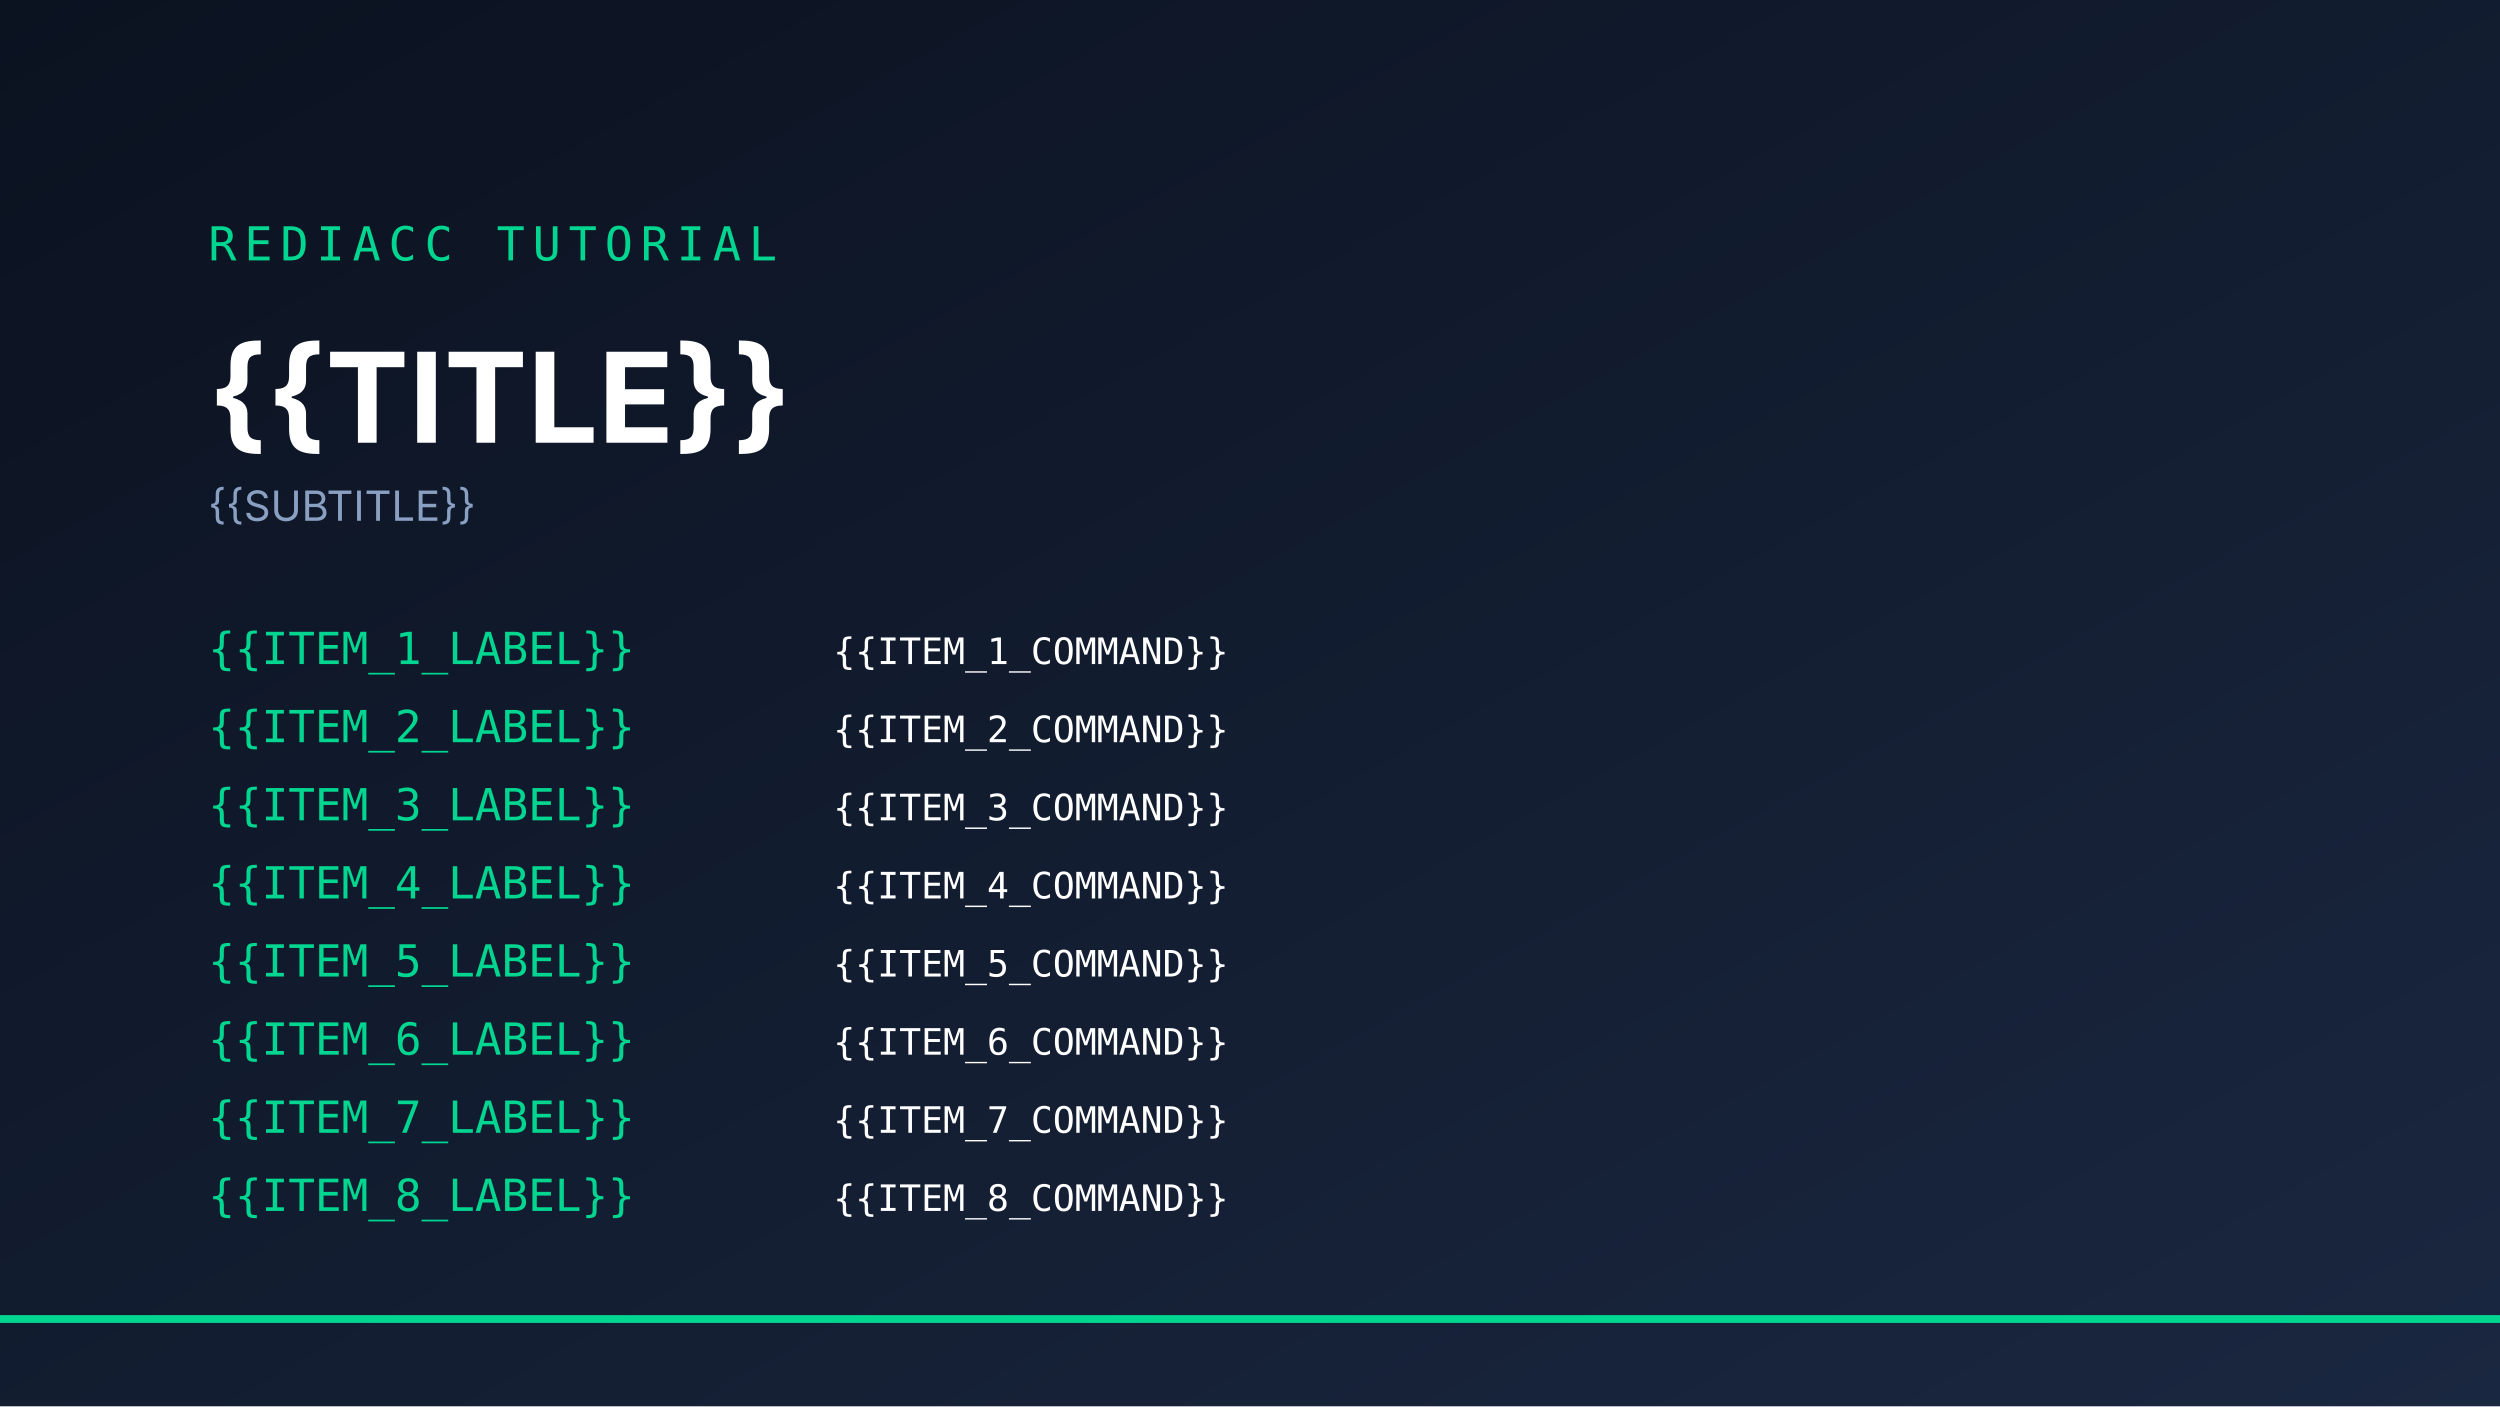
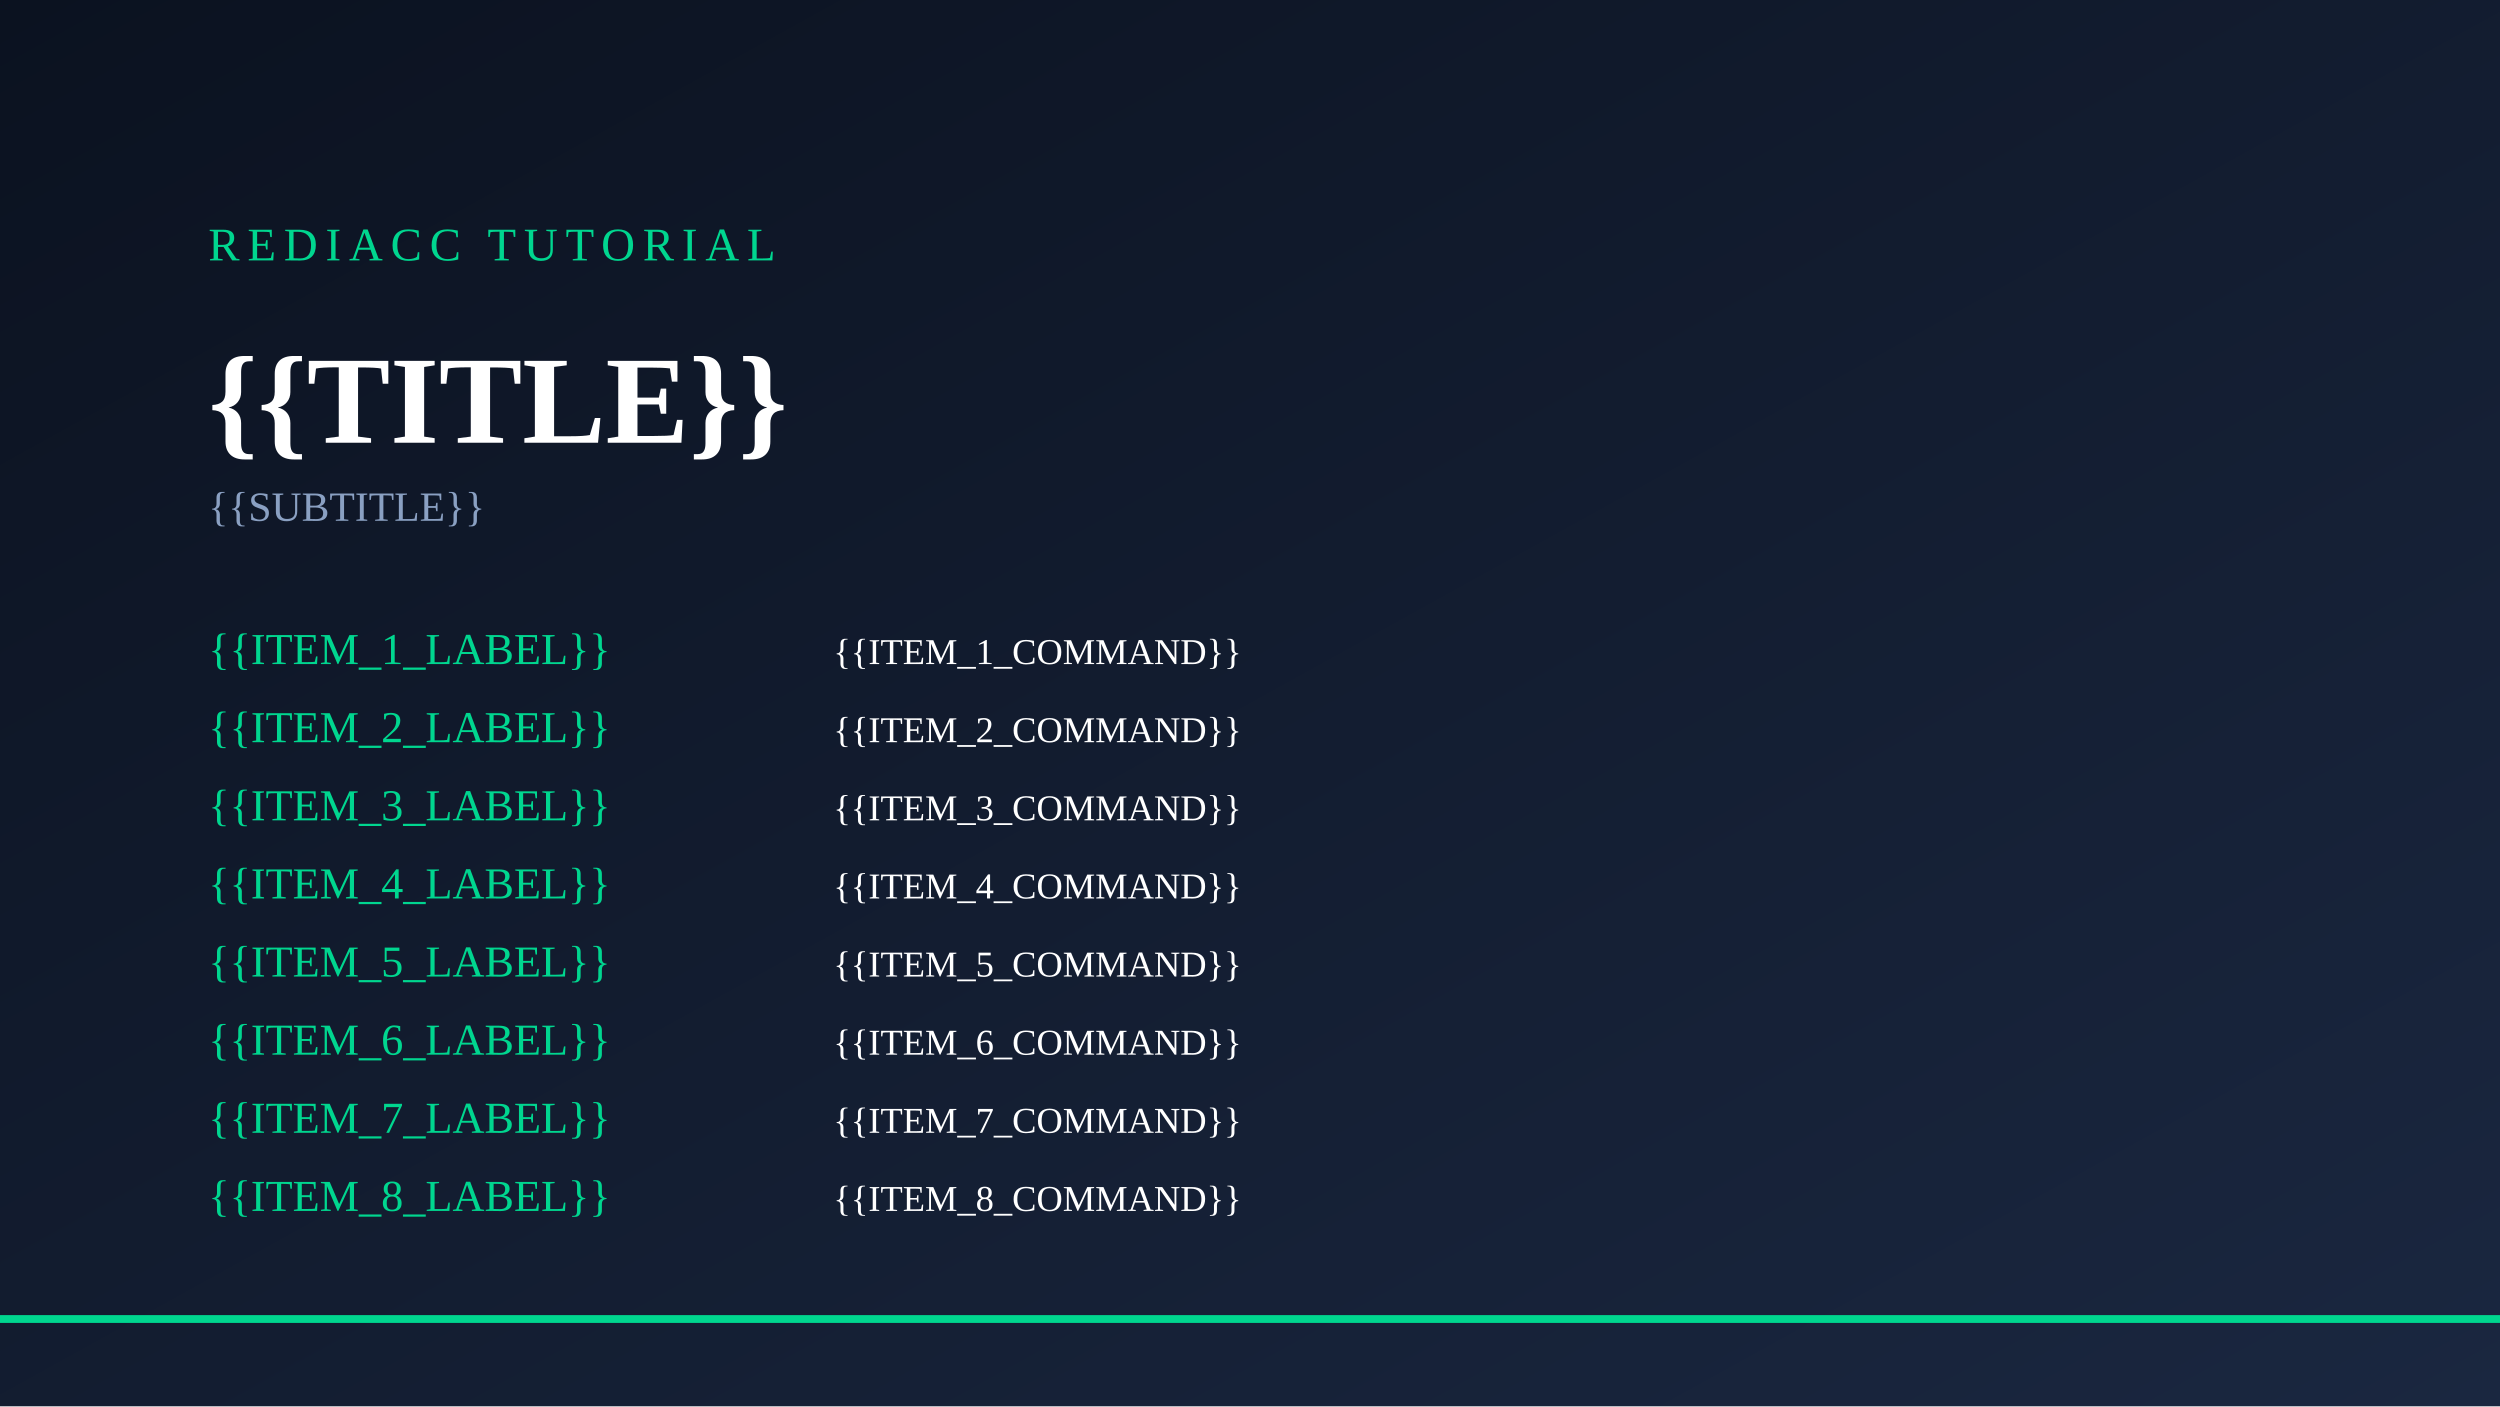
<svg xmlns="http://www.w3.org/2000/svg" viewBox="0 0 1920 1080" width="1920" height="1080">
  <defs>
    <linearGradient id="bg" x1="0" y1="0" x2="1" y2="1">
      <stop offset="0%" stop-color="#0b1220" />
      <stop offset="100%" stop-color="#1a2740" />
    </linearGradient>
  </defs>
  <rect width="1920" height="1080" fill="url(#bg)" />
  <rect x="0" y="1010" width="1920" height="6" fill="#00d68f" />
  <g opacity="{{HEADER_OPACITY}}">
-     <text x="160" y="200" font-family="JetBrains Mono, monospace" font-size="36" fill="#00d68f" letter-spacing="6">REDIACC TUTORIAL</text>
-     <text x="160" y="340" font-family="Inter, sans-serif" font-size="96" font-weight="700" fill="#ffffff">{{TITLE}}</text>
-     <text x="160" y="400" font-family="Inter, sans-serif" font-size="32" fill="#8aa0c2">{{SUBTITLE}}</text>
+     <text x="160" y="200" font-family="{{FONT_MONO}}" font-size="36" fill="#00d68f" letter-spacing="6">REDIACC TUTORIAL</text>
+     <text x="160" y="340" font-family="{{FONT_SANS}}" font-size="96" font-weight="700" fill="#ffffff">{{TITLE}}</text>
+     <text x="160" y="400" font-family="{{FONT_SANS}}" font-size="32" fill="#8aa0c2">{{SUBTITLE}}</text>
  </g>
  <g opacity="{{ITEM_1_OPACITY}}">
-     <text x="160" y="510" font-family="JetBrains Mono, monospace" font-size="34" fill="#00d68f">{{ITEM_1_LABEL}}</text>
-     <text x="640" y="510" font-family="JetBrains Mono, monospace" font-size="28" fill="#ffffff">{{ITEM_1_COMMAND}}</text>
+     <text x="160" y="510" font-family="{{FONT_MONO}}" font-size="34" fill="#00d68f">{{ITEM_1_LABEL}}</text>
+     <text x="640" y="510" font-family="{{FONT_MONO}}" font-size="28" fill="#ffffff">{{ITEM_1_COMMAND}}</text>
  </g>
  <g opacity="{{ITEM_2_OPACITY}}">
-     <text x="160" y="570" font-family="JetBrains Mono, monospace" font-size="34" fill="#00d68f">{{ITEM_2_LABEL}}</text>
-     <text x="640" y="570" font-family="JetBrains Mono, monospace" font-size="28" fill="#ffffff">{{ITEM_2_COMMAND}}</text>
+     <text x="160" y="570" font-family="{{FONT_MONO}}" font-size="34" fill="#00d68f">{{ITEM_2_LABEL}}</text>
+     <text x="640" y="570" font-family="{{FONT_MONO}}" font-size="28" fill="#ffffff">{{ITEM_2_COMMAND}}</text>
  </g>
  <g opacity="{{ITEM_3_OPACITY}}">
-     <text x="160" y="630" font-family="JetBrains Mono, monospace" font-size="34" fill="#00d68f">{{ITEM_3_LABEL}}</text>
-     <text x="640" y="630" font-family="JetBrains Mono, monospace" font-size="28" fill="#ffffff">{{ITEM_3_COMMAND}}</text>
+     <text x="160" y="630" font-family="{{FONT_MONO}}" font-size="34" fill="#00d68f">{{ITEM_3_LABEL}}</text>
+     <text x="640" y="630" font-family="{{FONT_MONO}}" font-size="28" fill="#ffffff">{{ITEM_3_COMMAND}}</text>
  </g>
  <g opacity="{{ITEM_4_OPACITY}}">
-     <text x="160" y="690" font-family="JetBrains Mono, monospace" font-size="34" fill="#00d68f">{{ITEM_4_LABEL}}</text>
-     <text x="640" y="690" font-family="JetBrains Mono, monospace" font-size="28" fill="#ffffff">{{ITEM_4_COMMAND}}</text>
+     <text x="160" y="690" font-family="{{FONT_MONO}}" font-size="34" fill="#00d68f">{{ITEM_4_LABEL}}</text>
+     <text x="640" y="690" font-family="{{FONT_MONO}}" font-size="28" fill="#ffffff">{{ITEM_4_COMMAND}}</text>
  </g>
  <g opacity="{{ITEM_5_OPACITY}}">
-     <text x="160" y="750" font-family="JetBrains Mono, monospace" font-size="34" fill="#00d68f">{{ITEM_5_LABEL}}</text>
-     <text x="640" y="750" font-family="JetBrains Mono, monospace" font-size="28" fill="#ffffff">{{ITEM_5_COMMAND}}</text>
+     <text x="160" y="750" font-family="{{FONT_MONO}}" font-size="34" fill="#00d68f">{{ITEM_5_LABEL}}</text>
+     <text x="640" y="750" font-family="{{FONT_MONO}}" font-size="28" fill="#ffffff">{{ITEM_5_COMMAND}}</text>
  </g>
  <g opacity="{{ITEM_6_OPACITY}}">
-     <text x="160" y="810" font-family="JetBrains Mono, monospace" font-size="34" fill="#00d68f">{{ITEM_6_LABEL}}</text>
-     <text x="640" y="810" font-family="JetBrains Mono, monospace" font-size="28" fill="#ffffff">{{ITEM_6_COMMAND}}</text>
+     <text x="160" y="810" font-family="{{FONT_MONO}}" font-size="34" fill="#00d68f">{{ITEM_6_LABEL}}</text>
+     <text x="640" y="810" font-family="{{FONT_MONO}}" font-size="28" fill="#ffffff">{{ITEM_6_COMMAND}}</text>
  </g>
  <g opacity="{{ITEM_7_OPACITY}}">
-     <text x="160" y="870" font-family="JetBrains Mono, monospace" font-size="34" fill="#00d68f">{{ITEM_7_LABEL}}</text>
-     <text x="640" y="870" font-family="JetBrains Mono, monospace" font-size="28" fill="#ffffff">{{ITEM_7_COMMAND}}</text>
+     <text x="160" y="870" font-family="{{FONT_MONO}}" font-size="34" fill="#00d68f">{{ITEM_7_LABEL}}</text>
+     <text x="640" y="870" font-family="{{FONT_MONO}}" font-size="28" fill="#ffffff">{{ITEM_7_COMMAND}}</text>
  </g>
  <g opacity="{{ITEM_8_OPACITY}}">
-     <text x="160" y="930" font-family="JetBrains Mono, monospace" font-size="34" fill="#00d68f">{{ITEM_8_LABEL}}</text>
-     <text x="640" y="930" font-family="JetBrains Mono, monospace" font-size="28" fill="#ffffff">{{ITEM_8_COMMAND}}</text>
+     <text x="160" y="930" font-family="{{FONT_MONO}}" font-size="34" fill="#00d68f">{{ITEM_8_LABEL}}</text>
+     <text x="640" y="930" font-family="{{FONT_MONO}}" font-size="28" fill="#ffffff">{{ITEM_8_COMMAND}}</text>
  </g>
</svg>
